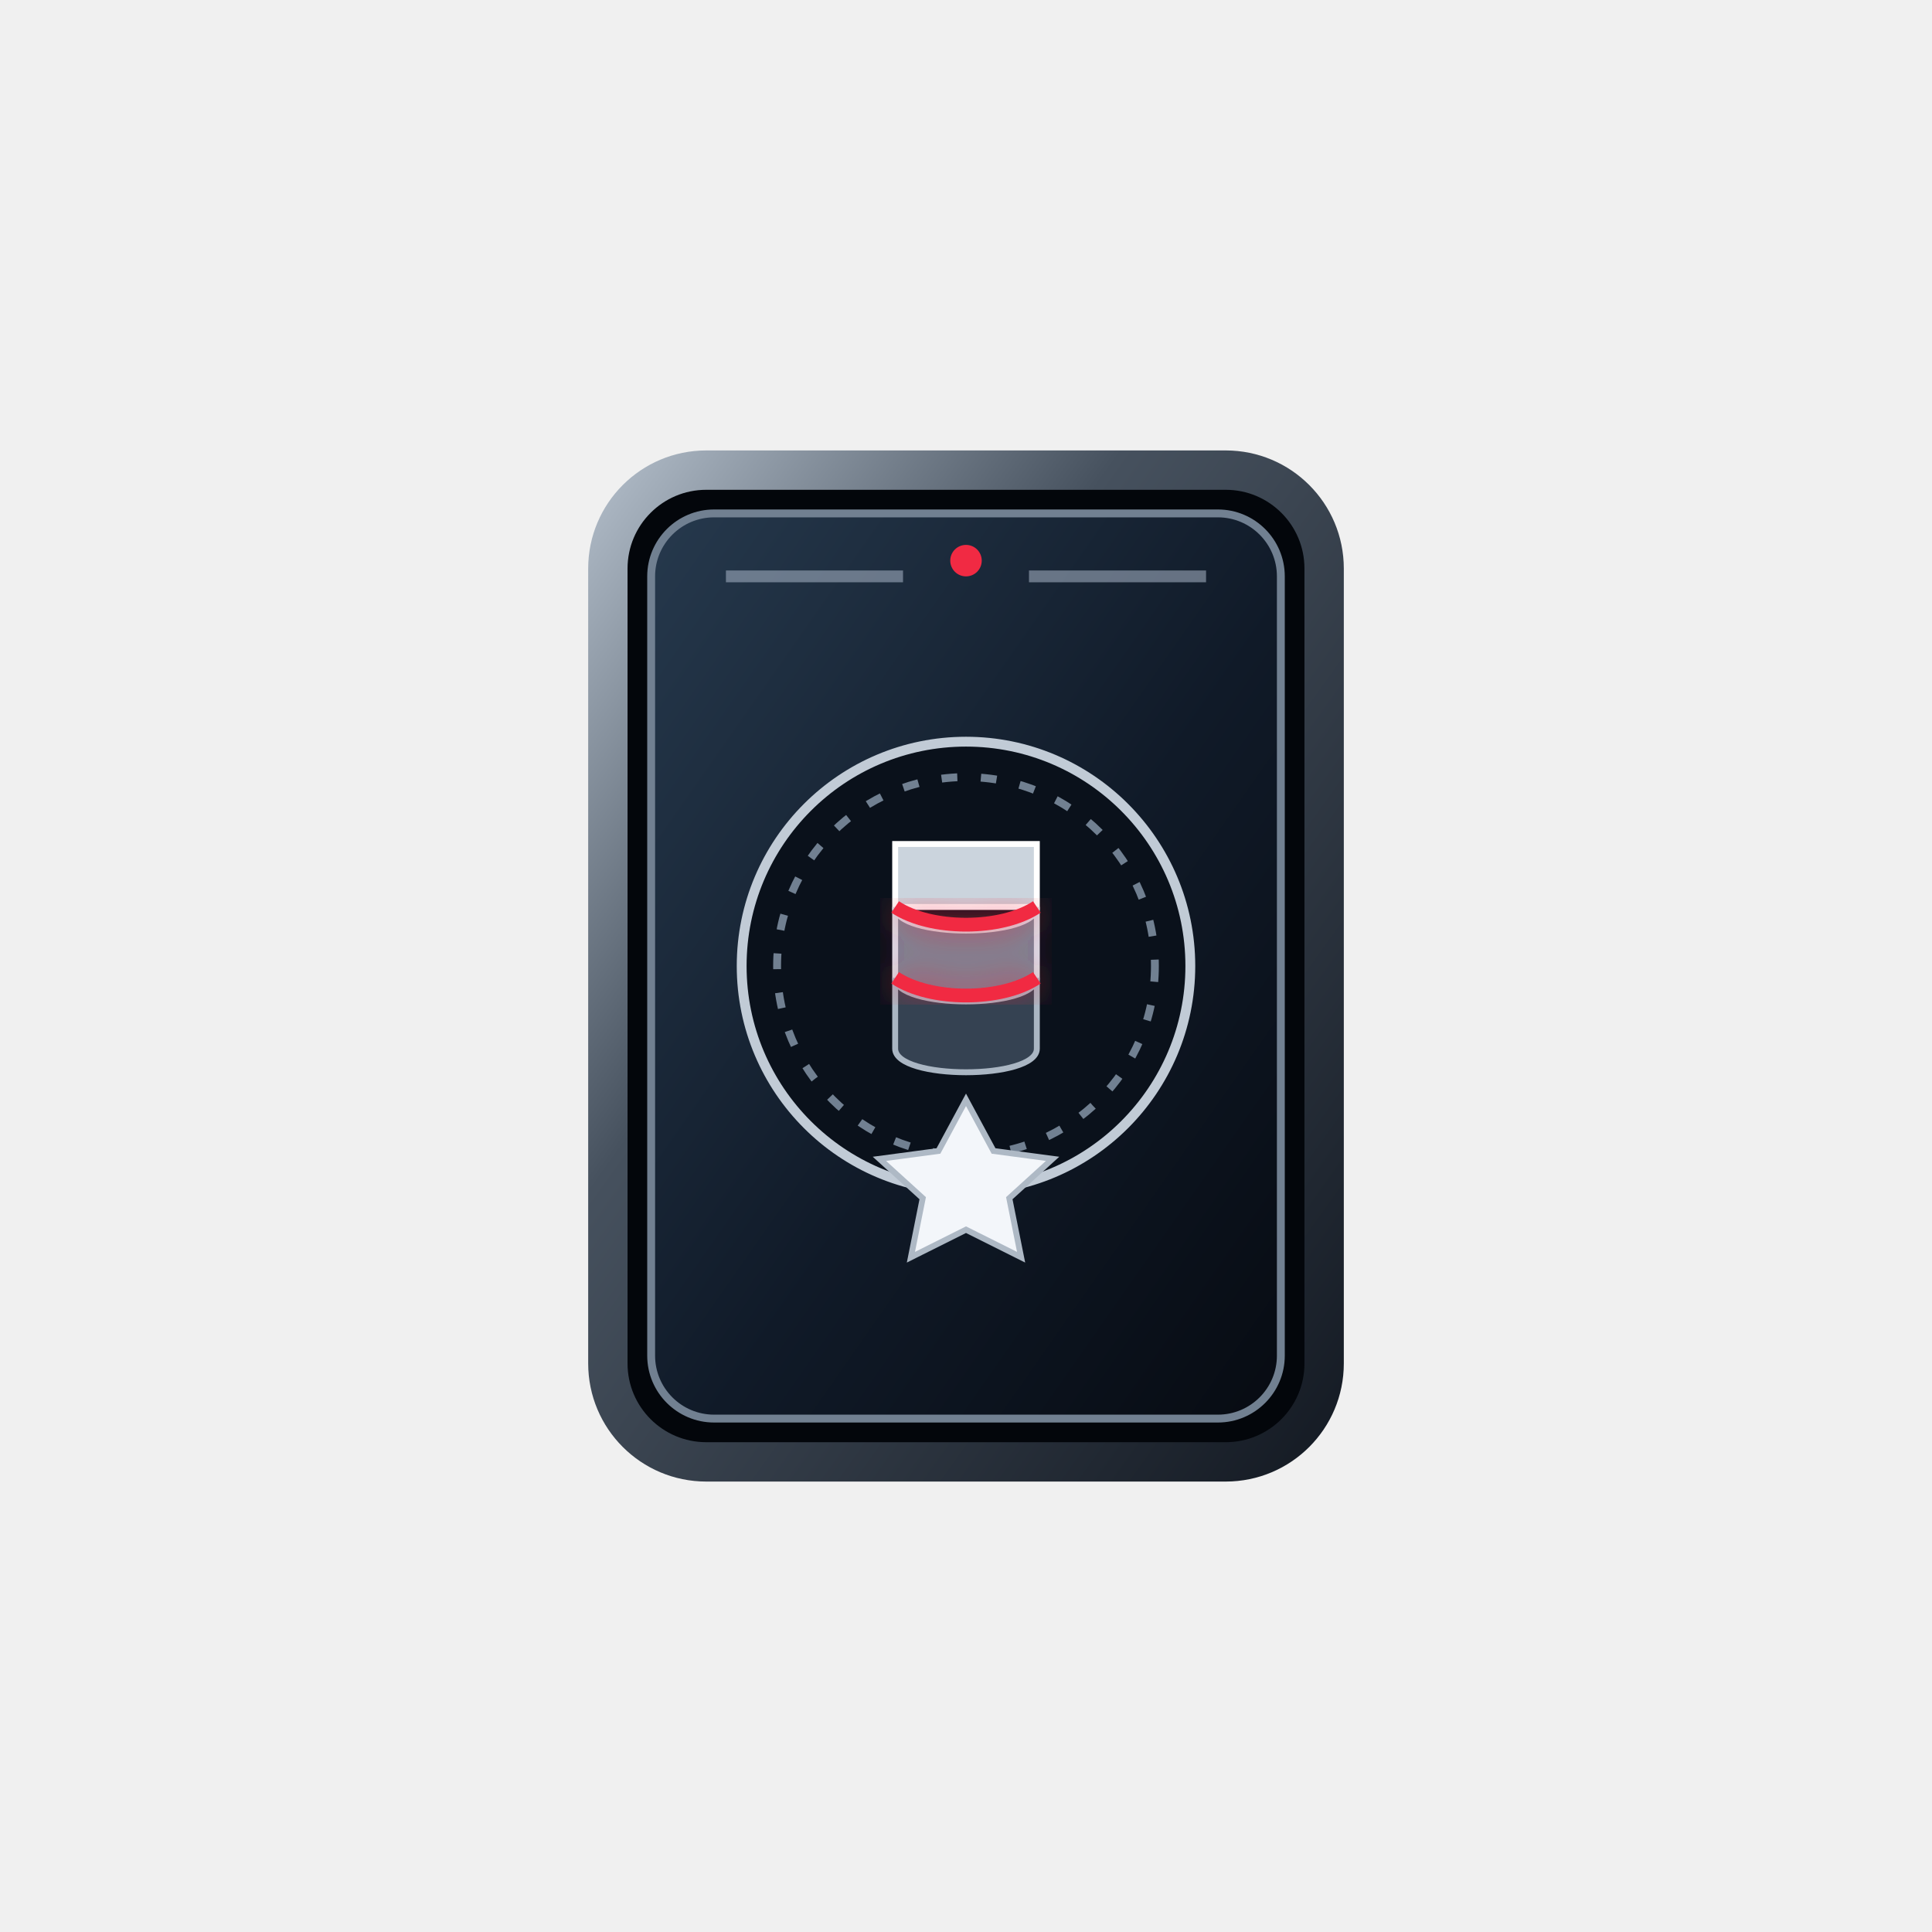
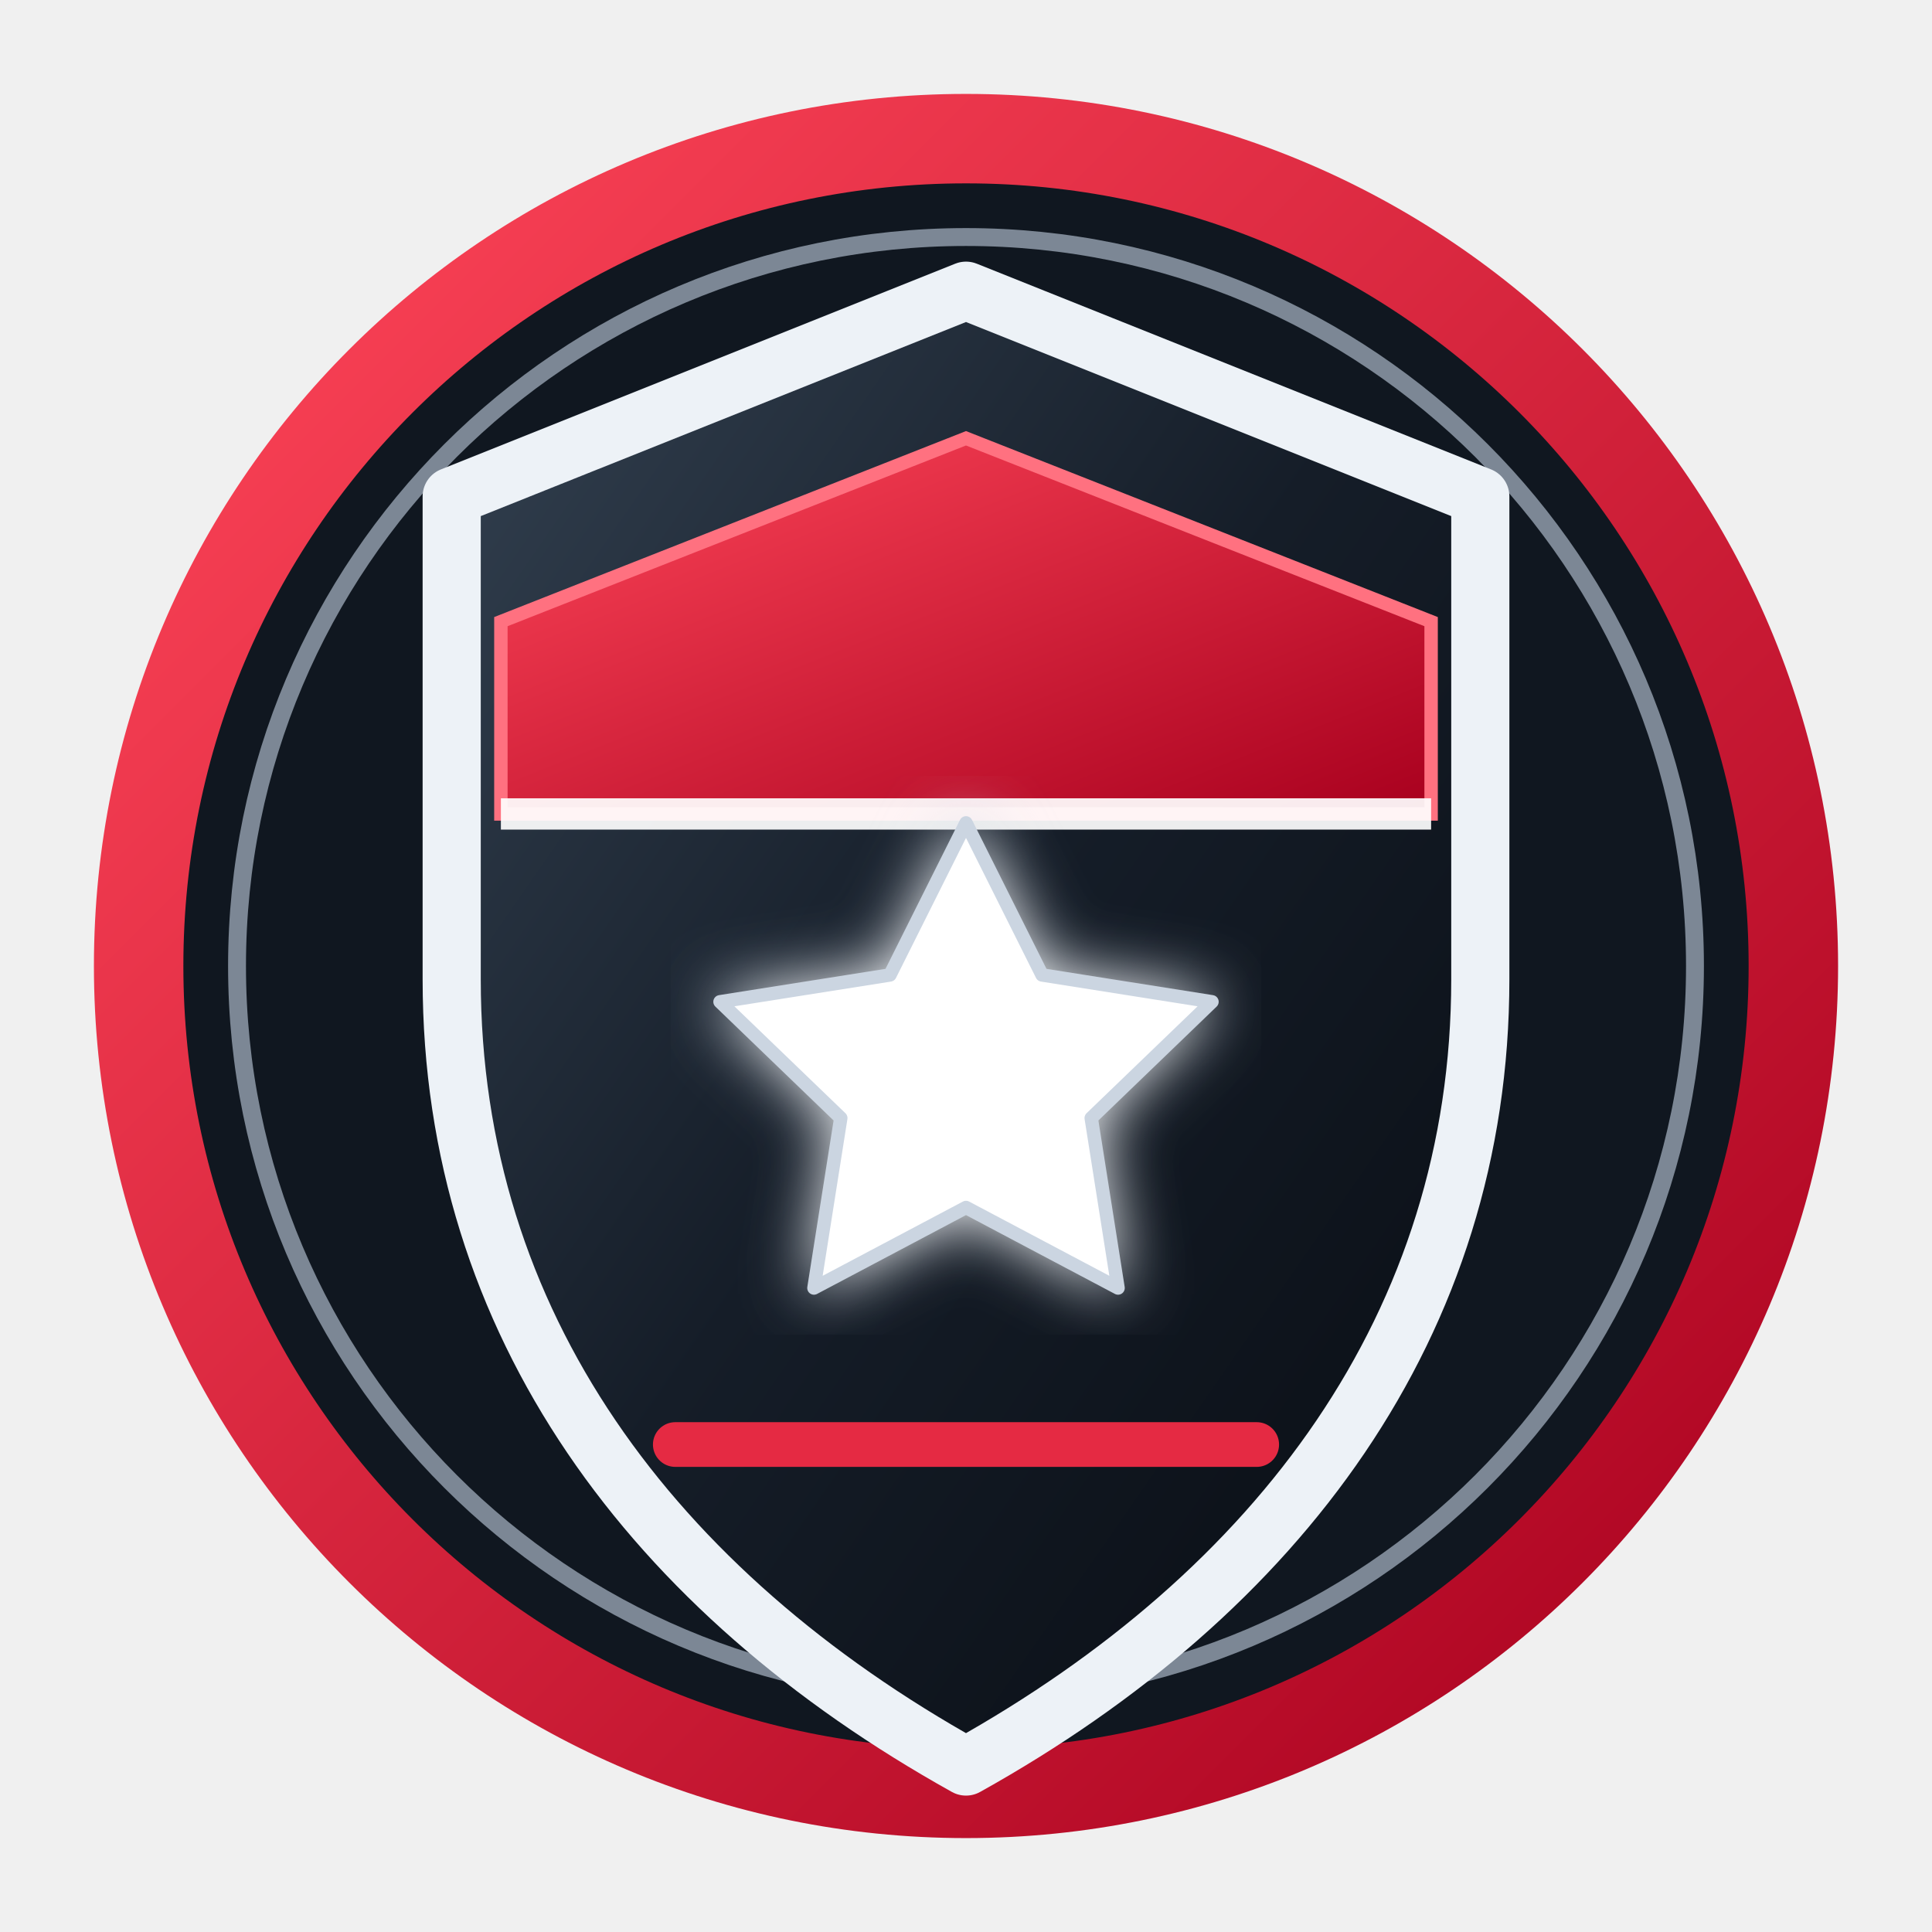
<svg xmlns="http://www.w3.org/2000/svg" width="432" height="432" viewBox="0 0 432 432">
  <defs>
-     <linearGradient id="metal" x1="0" y1="0" x2="1" y2="1">
-       <stop stop-color="#aeb9c5" />
-       <stop offset=".35" stop-color="#46515e" />
-       <stop offset="1" stop-color="#151b24" />
+     <linearGradient id="shield" x1="0" y1="0" x2="1" y2="1">
+       <stop stop-color="#344252" />
+       <stop offset=".48" stop-color="#151d28" />
+       <stop offset="1" stop-color="#080c12" />
    </linearGradient>
-     <linearGradient id="glass" x1="0" y1="0" x2="1" y2="1">
-       <stop stop-color="#26394d" />
-       <stop offset=".55" stop-color="#101a28" />
-       <stop offset="1" stop-color="#070b12" />
-     </linearGradient>
-     <linearGradient id="red" x1="0" y1="0" x2="1" y2="0">
-       <stop stop-color="#8d1023" />
-       <stop offset=".5" stop-color="#ff334d" />
-       <stop offset="1" stop-color="#8d1023" />
+     <linearGradient id="red" x1="0" y1="0" x2="1" y2="1">
+       <stop stop-color="#ff4659" />
+       <stop offset="1" stop-color="#a8001e" />
    </linearGradient>
    <filter id="glow">
-       <feGaussianBlur stdDeviation="5" result="b" />
+       <feGaussianBlur stdDeviation="7" result="b" />
      <feMerge>
        <feMergeNode in="b" />
        <feMergeNode in="SourceGraphic" />
      </feMerge>
    </filter>
  </defs>
-   <g transform="translate(216 216) scale(.88)">
-     <rect x="-91" y="-126" width="182" height="252" rx="25" fill="#03060b" stroke="url(#metal)" stroke-width="10" />
-     <rect x="-80" y="-115" width="160" height="230" rx="16" fill="url(#glass)" stroke="#718091" stroke-width="2" />
-     <path d="M-78 -87H78" stroke="url(#red)" stroke-width="6" filter="url(#glow)" />
-     <path d="M-61 -99h45M16 -99h45" stroke="#a9b7c8" stroke-width="3" opacity=".55" />
-     <circle r="57" fill="#0a111b" stroke="#c1cbd6" stroke-width="2.5" />
-     <circle r="48" fill="none" stroke="#718091" stroke-width="2" stroke-dasharray="4 6" />
-     <path d="M-18 -31h36v16h-36z" fill="#cbd4dd" stroke="#fff" stroke-width="1.5" />
-     <path d="M-18 -15c0 8 36 8 36 0v18c0 8-36 8-36 0z" fill="#788696" stroke="#d9e0e8" stroke-width="1.5" />
-     <path d="M-18 3c0 8 36 8 36 0v18c0 8-36 8-36 0z" fill="#354252" stroke="#aab6c3" stroke-width="1.5" />
-     <path d="M-18 -15c9 6 27 6 36 0M-18 3c9 6 27 6 36 0" fill="none" stroke="#f12a43" stroke-width="3.5" filter="url(#glow)" />
-     <path d="M0 34l7 13 15 2-11 10 3 15L0 67l-14 7 3-15-11-10 15-2z" fill="#f3f6fa" stroke="#aeb9c5" stroke-width="1.5" />
-     <path d="M-61 86H61" stroke="url(#red)" stroke-width="5" stroke-linecap="round" filter="url(#glow)" />
-     <circle cx="0" cy="-103" r="4" fill="#f12a43" />
-   </g>
+   <circle cx="216" cy="216" r="185" fill="#101720" stroke="url(#red)" stroke-width="20" />
+   <circle cx="216" cy="216" r="163" fill="none" stroke="#aab7c6" stroke-width="4" opacity=".7" />
+   <path d="M216 65 331 111v108c0 77-45 137-115 176-70-39-115-99-115-176V111z" fill="url(#shield)" stroke="#edf2f7" stroke-width="13" stroke-linejoin="round" />
+   <path d="M112 139 216 98l104 41v43H112z" fill="url(#red)" stroke="#ff7180" stroke-width="3" />
+   <path d="M112 182h208" stroke="#fff" stroke-width="7" opacity=".92" />
+   <path d="m216 184 17 34 38 6-27 26 6 38-34-18-34 18 6-38-27-26 38-6z" fill="#fff" stroke="#cbd5e1" stroke-width="3" stroke-linejoin="round" filter="url(#glow)" />
+   <path d="M151 323h130" stroke="#e52a43" stroke-width="10" stroke-linecap="round" />
</svg>
